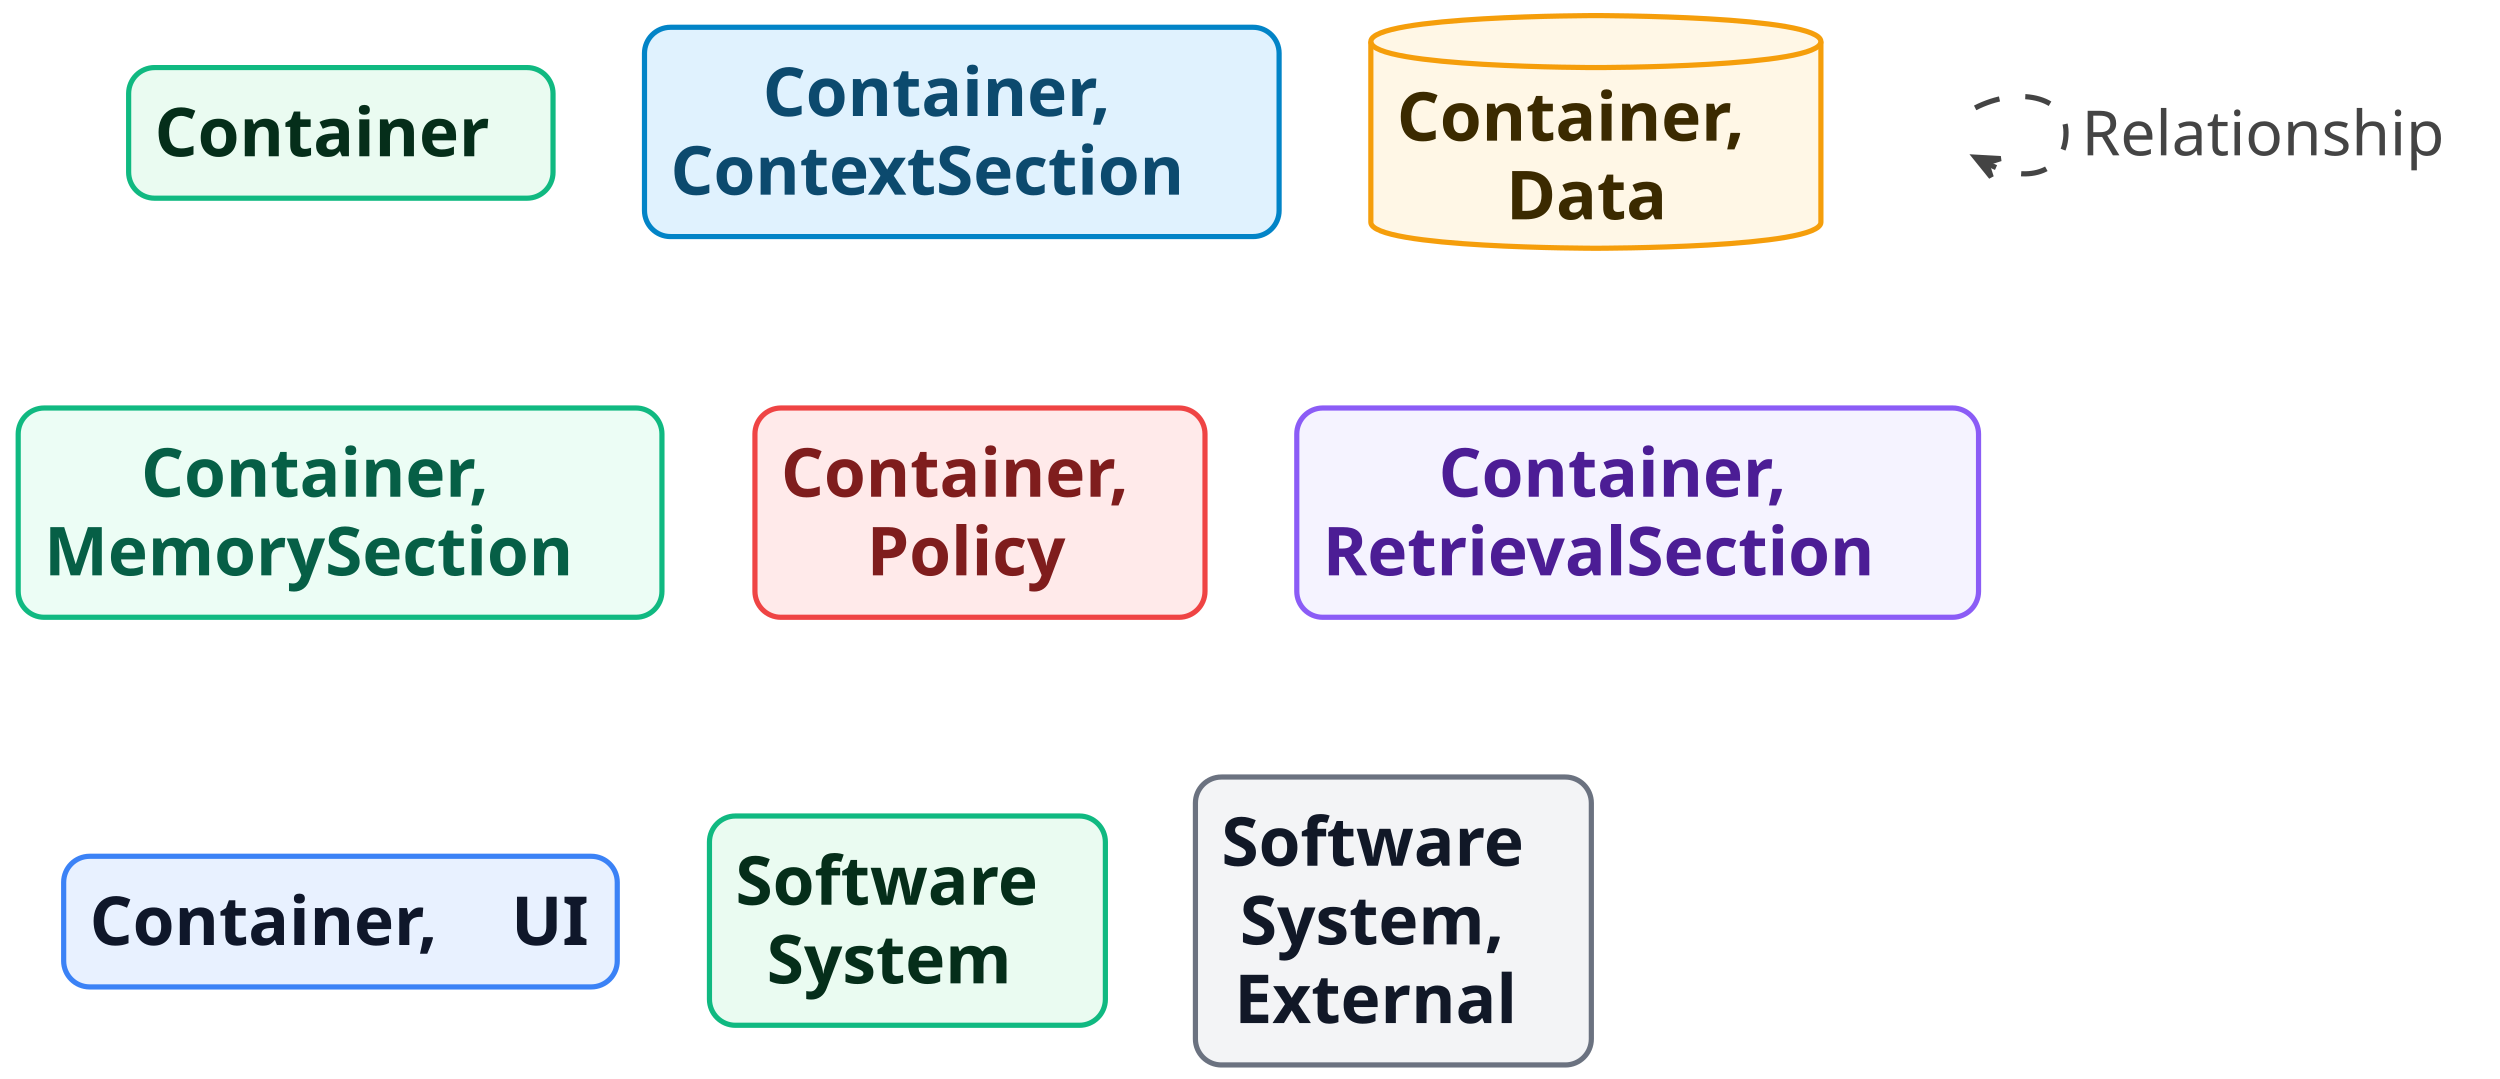
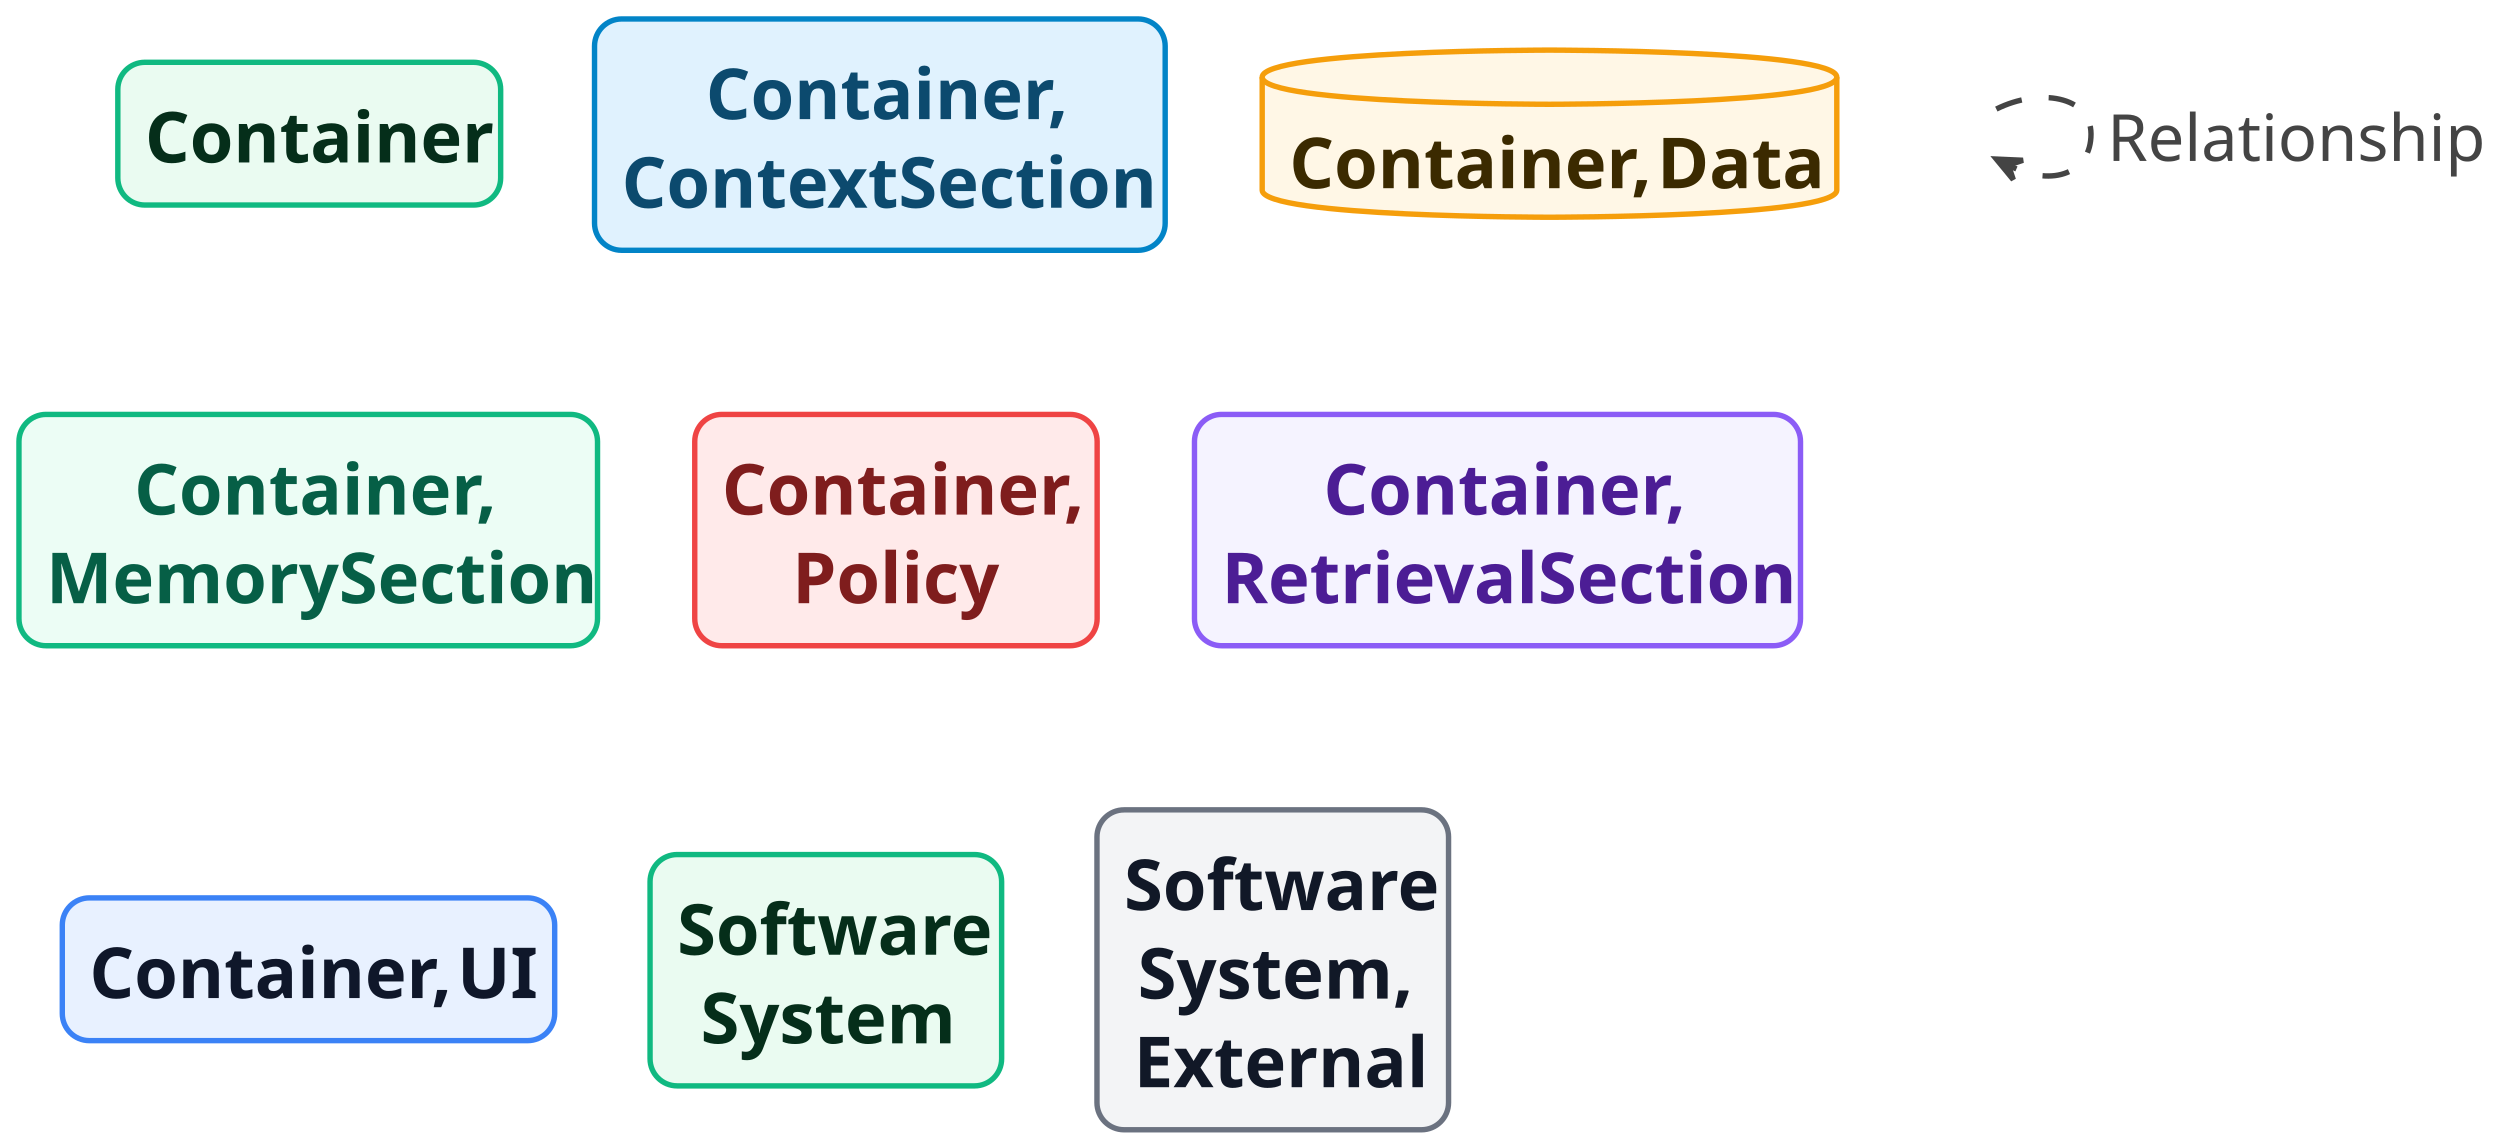
- <svg xmlns="http://www.w3.org/2000/svg" contentStyleType="text/css" data-diagram-type="DESCRIPTION" height="415px" preserveAspectRatio="none" style="width:962px;height:415px;background:#FFFFFF;" version="1.1" viewBox="0 0 962 415" width="962px" zoomAndPan="magnify">
+ <svg xmlns="http://www.w3.org/2000/svg" contentStyleType="text/css" data-diagram-type="DESCRIPTION" height="423px" preserveAspectRatio="none" style="width:923px;height:423px;background:#FFFFFF;" version="1.1" viewBox="0 0 923 423" width="923px" zoomAndPan="magnify">
  <defs />
  <g>
    <g class="entity" data-qualified-name="..Container" data-source-line="153" id="ent0002">
-       <rect fill="#EAFBF1" height="50.266" rx="10" ry="10" style="stroke:#10B981;stroke-width:2;" width="163.305" x="49.5" y="26" />
-       <text fill="#052E1A" font-family="sans-serif" font-size="26" font-weight="bold" lengthAdjust="spacing" textLength="143.305" x="59.5" y="60.134">Container</text>
+       <rect fill="#EAFBF1" height="52.703" rx="10" ry="10" style="stroke:#10B981;stroke-width:2;" width="141.342" x="43.5" y="23" />
+       <text fill="#052E1A" font-family="sans-serif" font-size="26" font-weight="bold" lengthAdjust="spacing" textLength="121.342" x="53.5" y="59.99">Container</text>
    </g>
    <g class="entity" data-qualified-name="..Container. ContextSection" data-source-line="155" id="ent0003">
-       <rect fill="#E0F2FE" height="80.531" rx="10" ry="10" style="stroke:#0284C7;stroke-width:2;" width="244.199" x="248" y="10.5" />
-       <text fill="#0C4A6E" font-family="sans-serif" font-size="26" font-weight="bold" lengthAdjust="spacing" textLength="153.182" x="293.509" y="44.634">Container,</text>
-       <text fill="#0C4A6E" font-family="sans-serif" font-size="26" font-weight="bold" lengthAdjust="spacing" textLength="224.199" x="258" y="74.899">ContextSection</text>
+       <rect fill="#E0F2FE" height="85.406" rx="10" ry="10" style="stroke:#0284C7;stroke-width:2;" width="210.684" x="219.5" y="7" />
+       <text fill="#0C4A6E" font-family="sans-serif" font-size="26" font-weight="bold" lengthAdjust="spacing" textLength="128.565" x="260.559" y="43.99">Container,</text>
+       <text fill="#0C4A6E" font-family="sans-serif" font-size="26" font-weight="bold" lengthAdjust="spacing" textLength="190.684" x="229.5" y="76.693">ContextSection</text>
    </g>
    <g class="entity" data-qualified-name="..Container. Data" data-source-line="157" id="ent0004">
-       <path d="M527.5,16 C527.5,6 614.091,6 614.091,6 C614.091,6 700.682,6 700.682,16 L700.682,85.531 C700.682,95.531 614.091,95.531 614.091,95.531 C614.091,95.531 527.5,95.531 527.5,85.531 L527.5,16" fill="#FFF7E6" style="stroke:#F59E0B;stroke-width:2;" />
-       <path d="M527.5,16 C527.5,26 614.091,26 614.091,26 C614.091,26 700.682,26 700.682,16" fill="none" style="stroke:#F59E0B;stroke-width:2;" />
-       <text fill="#3B2A00" font-family="sans-serif" font-size="26" font-weight="bold" lengthAdjust="spacing" textLength="153.182" x="537.5" y="54.134">Container,</text>
-       <text fill="#3B2A00" font-family="sans-serif" font-size="26" font-weight="bold" lengthAdjust="spacing" textLength="69.101" x="579.54" y="84.399">Data</text>
+       <path d="M466,28.5 C466,18.5 572.072,18.5 572.072,18.5 C572.072,18.5 678.144,18.5 678.144,28.5 L678.144,70.203 C678.144,80.203 572.072,80.203 572.072,80.203 C572.072,80.203 466,80.203 466,70.203 L466,28.5" fill="#FFF7E6" style="stroke:#F59E0B;stroke-width:2;" />
+       <path d="M466,28.5 C466,38.5 572.072,38.5 572.072,38.5 C572.072,38.5 678.144,38.5 678.144,28.5" fill="none" style="stroke:#F59E0B;stroke-width:2;" />
+       <text fill="#3B2A00" font-family="sans-serif" font-size="26" font-weight="bold" lengthAdjust="spacing" textLength="128.565" x="476" y="69.49">Container,</text>
+       <text fill="#3B2A00" font-family="sans-serif" font-size="26" font-weight="bold" lengthAdjust="spacing" textLength="7.224" x="604.565" y="69.49"> </text>
+       <text fill="#3B2A00" font-family="sans-serif" font-size="26" font-weight="bold" lengthAdjust="spacing" textLength="56.355" x="611.789" y="69.49">Data</text>
    </g>
    <g class="entity" data-qualified-name="..Container. MemorySection" data-source-line="159" id="ent0005">
-       <rect fill="#ECFDF5" height="80.531" rx="10" ry="10" style="stroke:#10B981;stroke-width:2;" width="247.716" x="7" y="157" />
-       <text fill="#065F46" font-family="sans-serif" font-size="26" font-weight="bold" lengthAdjust="spacing" textLength="153.182" x="54.267" y="191.134">Container,</text>
-       <text fill="#065F46" font-family="sans-serif" font-size="26" font-weight="bold" lengthAdjust="spacing" textLength="227.716" x="17" y="221.399">MemorySection</text>
+       <rect fill="#ECFDF5" height="85.406" rx="10" ry="10" style="stroke:#10B981;stroke-width:2;" width="213.603" x="7" y="153" />
+       <text fill="#065F46" font-family="sans-serif" font-size="26" font-weight="bold" lengthAdjust="spacing" textLength="128.565" x="49.519" y="189.99">Container,</text>
+       <text fill="#065F46" font-family="sans-serif" font-size="26" font-weight="bold" lengthAdjust="spacing" textLength="193.603" x="17" y="222.693">MemorySection</text>
    </g>
    <g class="entity" data-qualified-name="..Container. Policy" data-source-line="161" id="ent0006">
-       <rect fill="#FFEAEA" height="80.531" rx="10" ry="10" style="stroke:#EF4444;stroke-width:2;" width="173.182" x="290.5" y="157" />
-       <text fill="#7F1D1D" font-family="sans-serif" font-size="26" font-weight="bold" lengthAdjust="spacing" textLength="153.182" x="300.5" y="191.134">Container,</text>
-       <text fill="#7F1D1D" font-family="sans-serif" font-size="26" font-weight="bold" lengthAdjust="spacing" textLength="87.103" x="333.54" y="221.399">Policy</text>
+       <rect fill="#FFEAEA" height="85.406" rx="10" ry="10" style="stroke:#EF4444;stroke-width:2;" width="148.565" x="256.5" y="153" />
+       <text fill="#7F1D1D" font-family="sans-serif" font-size="26" font-weight="bold" lengthAdjust="spacing" textLength="128.565" x="266.5" y="189.99">Container,</text>
+       <text fill="#7F1D1D" font-family="sans-serif" font-size="26" font-weight="bold" lengthAdjust="spacing" textLength="76.591" x="292.487" y="222.693">Policy</text>
    </g>
    <g class="entity" data-qualified-name="..Container. RetrievalSection" data-source-line="163" id="ent0007">
-       <rect fill="#F5F3FF" height="80.531" rx="10" ry="10" style="stroke:#8B5CF6;stroke-width:2;" width="262.341" x="499" y="157" />
-       <text fill="#4C1D95" font-family="sans-serif" font-size="26" font-weight="bold" lengthAdjust="spacing" textLength="153.182" x="553.58" y="191.134">Container,</text>
-       <text fill="#4C1D95" font-family="sans-serif" font-size="26" font-weight="bold" lengthAdjust="spacing" textLength="242.341" x="509" y="221.399">RetrievalSection</text>
+       <rect fill="#F5F3FF" height="85.406" rx="10" ry="10" style="stroke:#8B5CF6;stroke-width:2;" width="223.747" x="441" y="153" />
+       <text fill="#4C1D95" font-family="sans-serif" font-size="26" font-weight="bold" lengthAdjust="spacing" textLength="128.565" x="488.591" y="189.99">Container,</text>
+       <text fill="#4C1D95" font-family="sans-serif" font-size="26" font-weight="bold" lengthAdjust="spacing" textLength="203.747" x="451" y="222.693">RetrievalSection</text>
    </g>
    <g class="entity" data-qualified-name="..Container. UI" data-source-line="165" id="ent0008">
-       <rect fill="#E8F1FF" height="50.266" rx="10" ry="10" style="stroke:#3B82F6;stroke-width:2;" width="213.019" x="24.5" y="329.5" />
-       <text fill="#0F172A" font-family="sans-serif" font-size="26" font-weight="bold" lengthAdjust="spacing" textLength="153.182" x="34.5" y="363.634">Container,</text>
-       <text fill="#0F172A" font-family="sans-serif" font-size="26" font-weight="bold" lengthAdjust="spacing" textLength="9.052" x="187.682" y="363.634"> </text>
-       <text fill="#0F172A" font-family="sans-serif" font-size="26" font-weight="bold" lengthAdjust="spacing" textLength="30.786" x="196.733" y="363.634">UI</text>
+       <rect fill="#E8F1FF" height="52.703" rx="10" ry="10" style="stroke:#3B82F6;stroke-width:2;" width="181.789" x="23" y="331.5" />
+       <text fill="#0F172A" font-family="sans-serif" font-size="26" font-weight="bold" lengthAdjust="spacing" textLength="128.565" x="33" y="368.49">Container,</text>
+       <text fill="#0F172A" font-family="sans-serif" font-size="26" font-weight="bold" lengthAdjust="spacing" textLength="7.224" x="161.565" y="368.49"> </text>
+       <text fill="#0F172A" font-family="sans-serif" font-size="26" font-weight="bold" lengthAdjust="spacing" textLength="26" x="168.789" y="368.49">UI</text>
    </g>
    <g class="entity" data-qualified-name="..Software System" data-source-line="167" id="ent0009">
-       <rect fill="#EAFBF1" height="80.531" rx="10" ry="10" style="stroke:#10B981;stroke-width:2;" width="152.349" x="273" y="314" />
-       <text fill="#052E1A" font-family="sans-serif" font-size="26" font-weight="bold" lengthAdjust="spacing" textLength="132.349" x="283" y="348.134">Software</text>
-       <text fill="#052E1A" font-family="sans-serif" font-size="26" font-weight="bold" lengthAdjust="spacing" textLength="108.304" x="295.022" y="378.399">System</text>
+       <rect fill="#EAFBF1" height="85.406" rx="10" ry="10" style="stroke:#10B981;stroke-width:2;" width="129.802" x="240" y="315.5" />
+       <text fill="#052E1A" font-family="sans-serif" font-size="26" font-weight="bold" lengthAdjust="spacing" textLength="109.802" x="250" y="352.49">Software</text>
+       <text fill="#052E1A" font-family="sans-serif" font-size="26" font-weight="bold" lengthAdjust="spacing" textLength="92.498" x="258.652" y="385.193">System</text>
    </g>
    <g class="entity" data-qualified-name="..Software System. External" data-source-line="169" id="ent0010">
-       <rect fill="#F3F4F6" height="110.797" rx="10" ry="10" style="stroke:#6B7280;stroke-width:2;" width="152.349" x="460" y="299" />
-       <text fill="#111827" font-family="sans-serif" font-size="26" font-weight="bold" lengthAdjust="spacing" textLength="132.349" x="470" y="333.134">Software</text>
-       <text fill="#111827" font-family="sans-serif" font-size="26" font-weight="bold" lengthAdjust="spacing" textLength="118.181" x="477.084" y="363.399">System,</text>
-       <text fill="#111827" font-family="sans-serif" font-size="26" font-weight="bold" lengthAdjust="spacing" textLength="122.383" x="474.983" y="393.665">External</text>
+       <rect fill="#F3F4F6" height="118.109" rx="10" ry="10" style="stroke:#6B7280;stroke-width:2;" width="129.802" x="405" y="299" />
+       <text fill="#111827" font-family="sans-serif" font-size="26" font-weight="bold" lengthAdjust="spacing" textLength="109.802" x="415" y="335.99">Software</text>
+       <text fill="#111827" font-family="sans-serif" font-size="26" font-weight="bold" lengthAdjust="spacing" textLength="99.722" x="420.04" y="368.693">System,</text>
+       <text fill="#111827" font-family="sans-serif" font-size="26" font-weight="bold" lengthAdjust="spacing" textLength="102.603" x="418.599" y="401.397">External</text>
    </g>
    <g class="entity" data-qualified-name="1" data-source-line="171" id="ent0011">
-       <rect fill="none" height="36.297" rx="2.5" ry="2.5" style="stroke:none;stroke-width:0.5;" width="24.45" x="736" y="33" />
+       <rect fill="none" height="37.609" rx="2.5" ry="2.5" style="stroke:none;stroke-width:0.5;" width="23.89" x="713" y="30.5" />
    </g>
    <g class="link" data-entity-1="ent0011" data-entity-2="ent0011" data-link-type="dependency" data-source-line="172" id="lnk12">
-       <path d="M760.04,41.52 C775.88,33.39 795,36.55 795,51 C795,65.45 781.218,71.35 765.378,63.22" fill="none" id="1-to-1" style="stroke:#444444;stroke-width:2;stroke-dasharray:10,10;" />
-       <polygon fill="#444444" points="760.04,60.48,766.22,68.148,764.488,62.763,769.873,61.031,760.04,60.48" style="stroke:#444444;stroke-width:2;" />
-       <text fill="#444444" font-family="sans-serif" font-size="24" lengthAdjust="spacing" textLength="148.406" x="801" y="59.777">Relationship</text>
+       <path d="M737.04,40.27 C752.88,32.36 772,35.44 772,49.5 C772,63.56 758.248,69.321 742.408,61.411" fill="none" id="1-to-1" style="stroke:#444444;stroke-width:2;stroke-dasharray:10,10;" />
+       <polygon fill="#444444" points="737.04,58.73,743.305,66.329,741.513,60.964,746.879,59.172,737.04,58.73" style="stroke:#444444;stroke-width:2;" />
+       <text fill="#444444" font-family="sans-serif" font-size="24" lengthAdjust="spacing" textLength="132.082" x="778" y="59.414">Relationship</text>
    </g>
  </g>
</svg>
